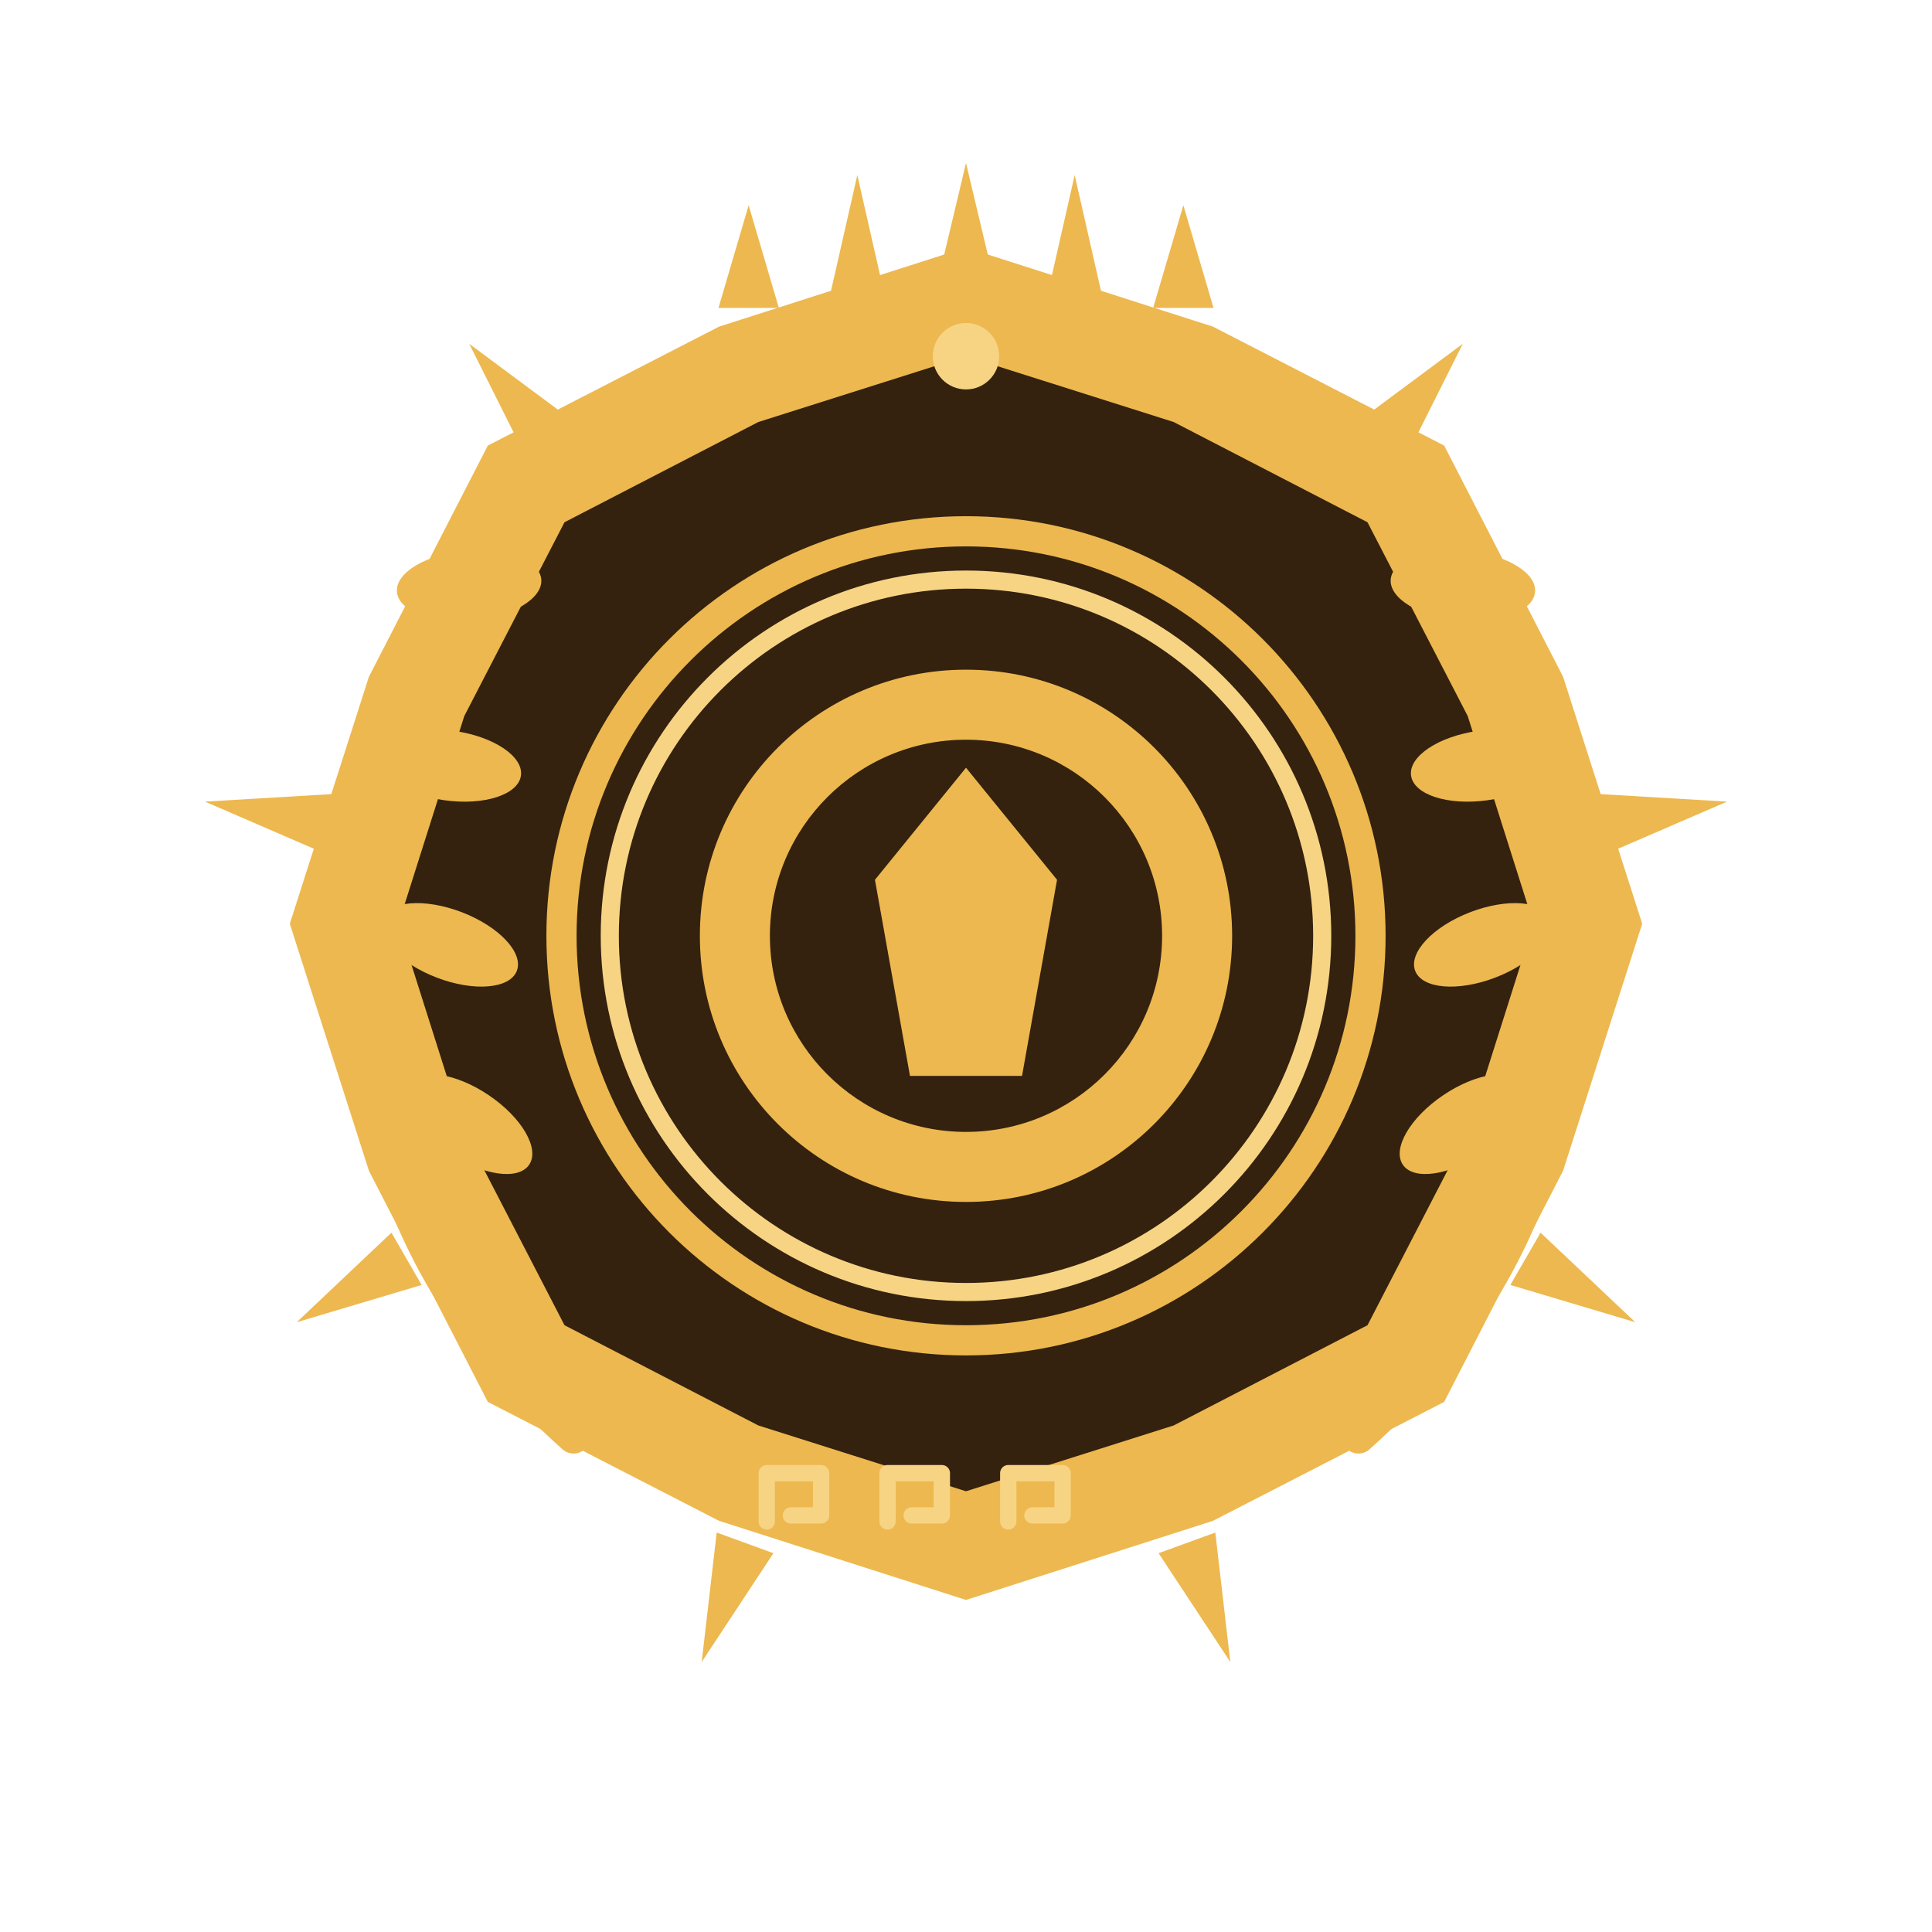
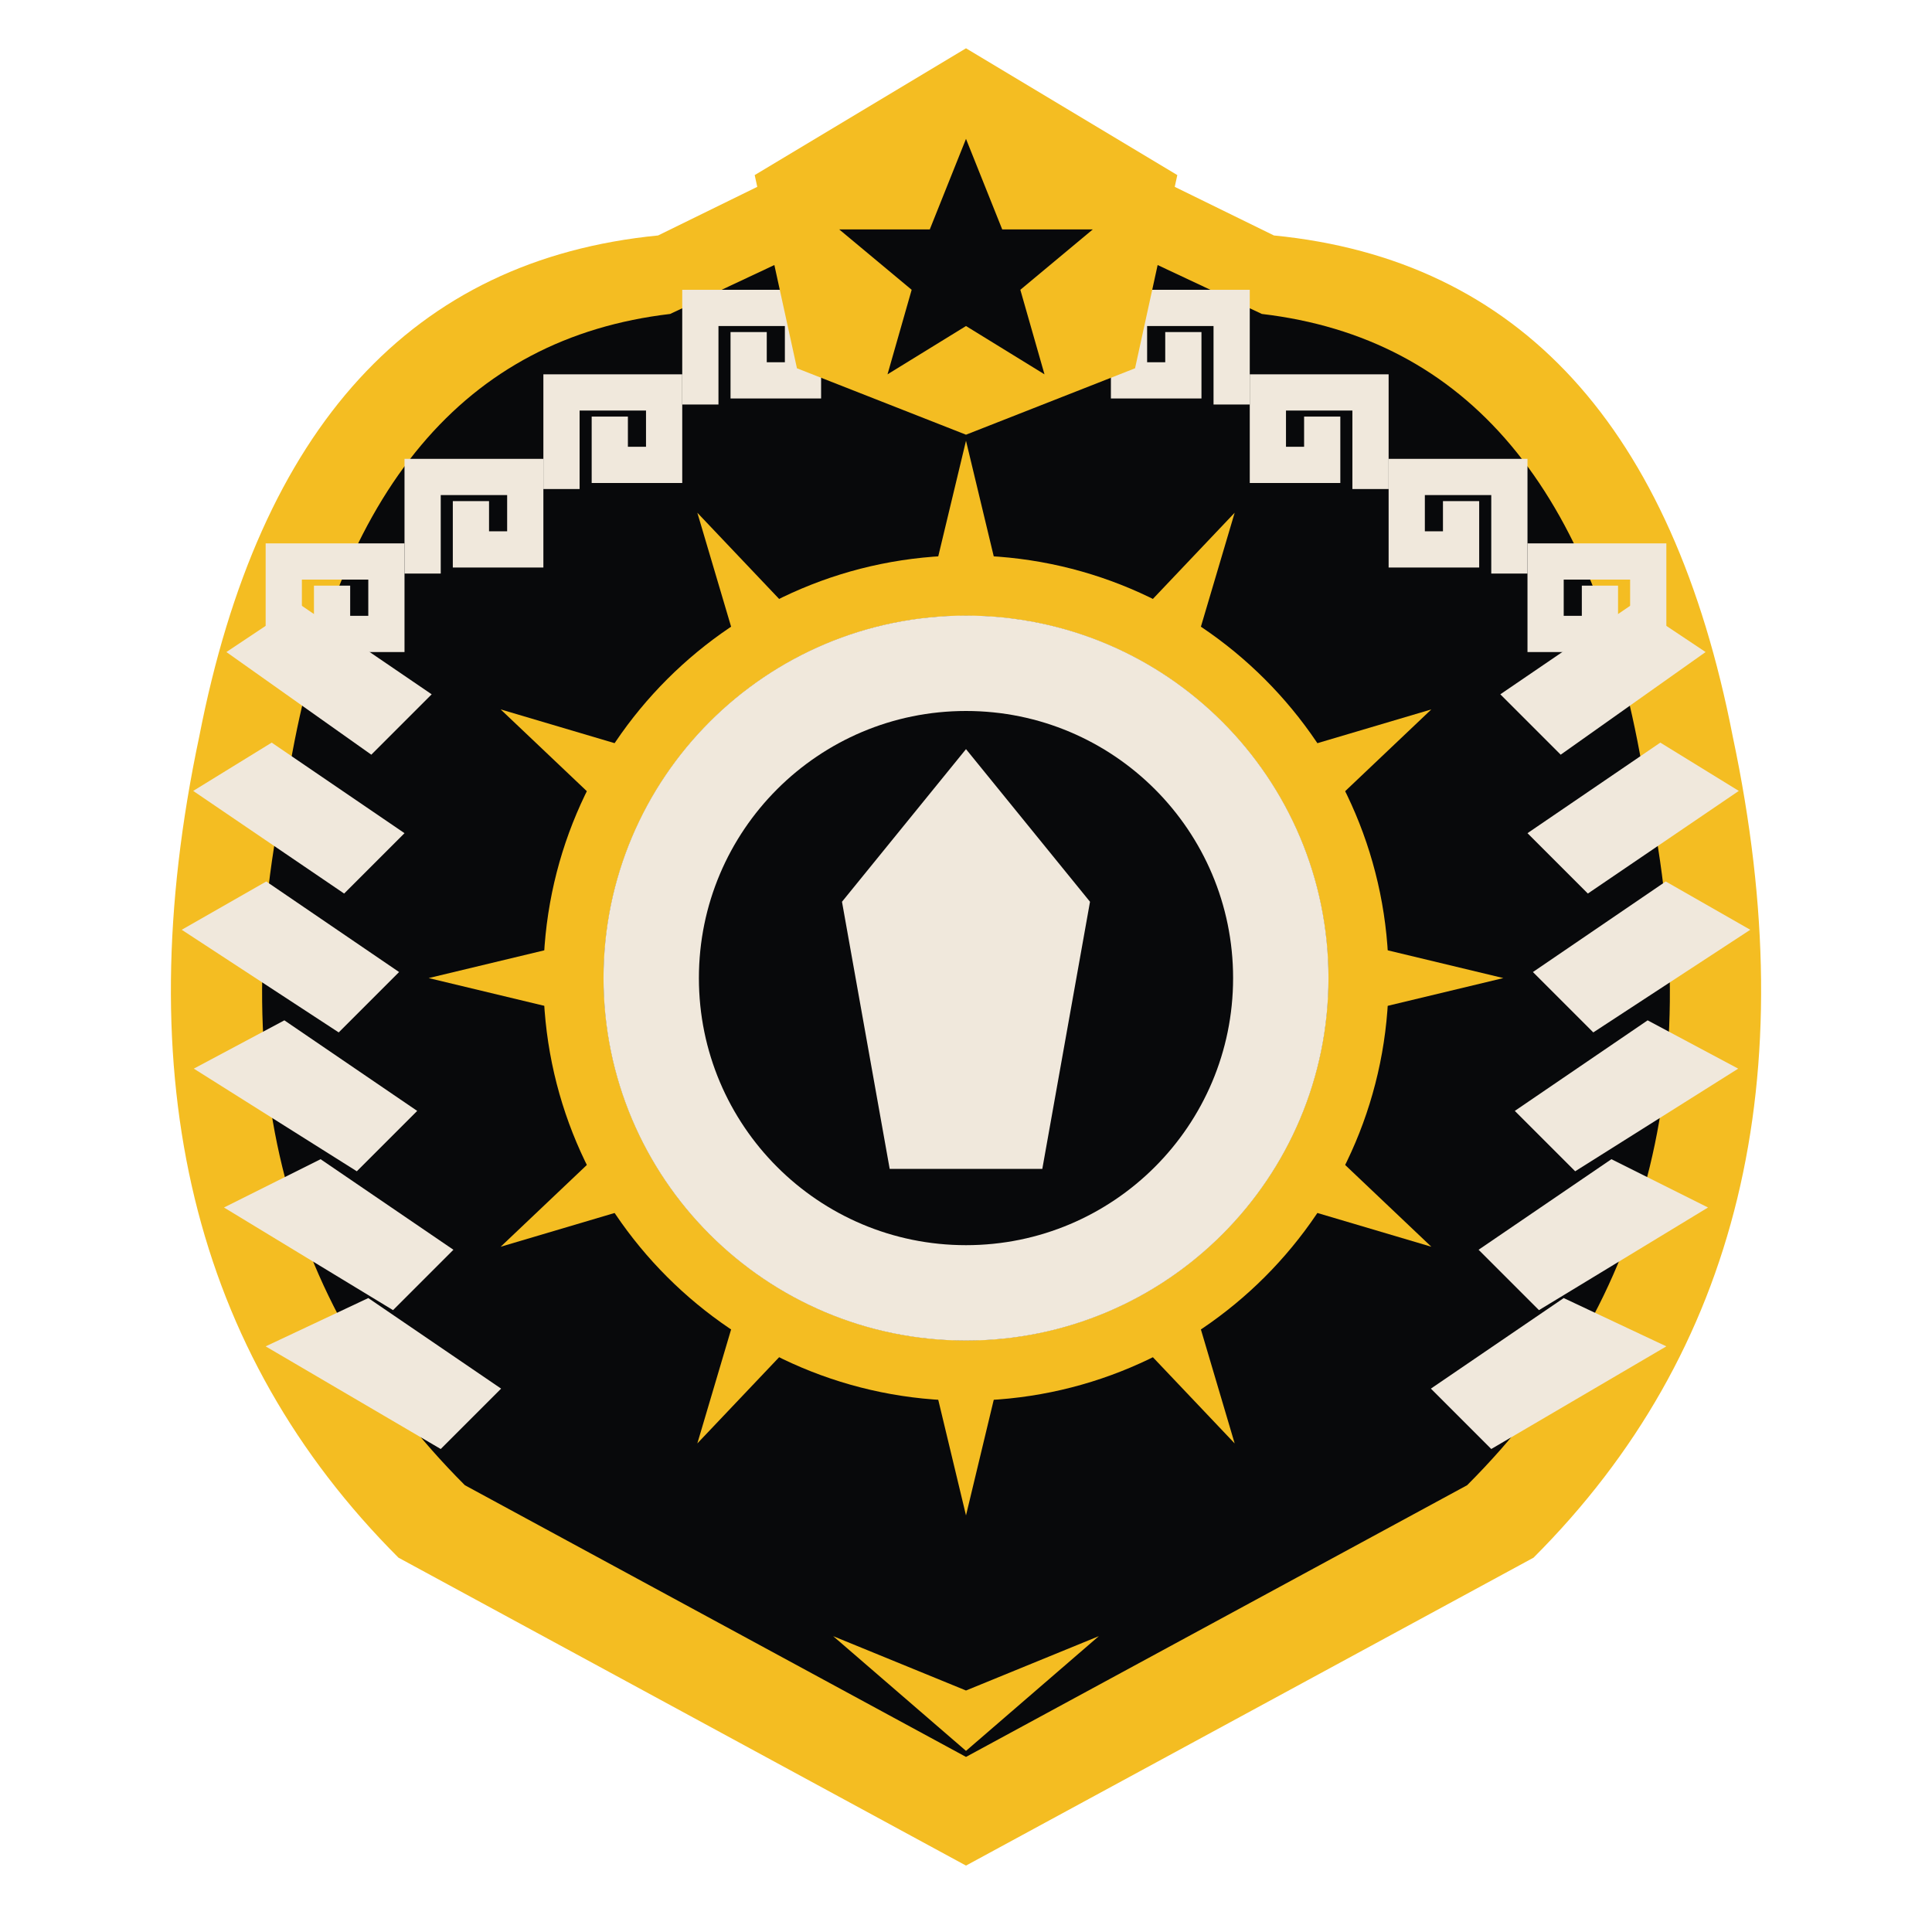
<svg xmlns="http://www.w3.org/2000/svg" width="320" height="320" viewBox="0 0 320 320">
-   <g stroke-linejoin="round" stroke-linecap="round">
-     <g>
-       <path d="M155 48L160 27L165 48Z" fill="#edb84f" transform="rotate(0.0 160 155)" />
-       <path d="M155 48L160 27L165 48Z" fill="#edb84f" transform="rotate(40.0 160 155)" />
-       <path d="M155 48L160 27L165 48Z" fill="#edb84f" transform="rotate(80.0 160 155)" />
-       <path d="M155 48L160 27L165 48Z" fill="#edb84f" transform="rotate(120.0 160 155)" />
-       <path d="M155 48L160 27L165 48Z" fill="#edb84f" transform="rotate(160.0 160 155)" />
-       <path d="M155 48L160 27L165 48Z" fill="#edb84f" transform="rotate(200.0 160 155)" />
-       <path d="M155 48L160 27L165 48Z" fill="#edb84f" transform="rotate(240.0 160 155)" />
-       <path d="M155 48L160 27L165 48Z" fill="#edb84f" transform="rotate(280.0 160 155)" />
-       <path d="M155 48L160 27L165 48Z" fill="#edb84f" transform="rotate(320.0 160 155)" />
+   <g stroke-linecap="square" stroke-linejoin="miter">
+     <path d="M160 14L211 39Q272 45 287 122Q305 207 254 258L160 309L66 258Q15 207 33 122Q48 45 109 39Z" fill="#f4bd22" />
+     <path d="M160 29L209 52Q260 58 272 127Q289 200 243 246L160 291L77 246Q31 200 48 127Q60 58 111 52Z" fill="#08090b" />
+     <path d="M47 106v-13h17v12h-9v-5" fill="none" stroke="#f0e8dc" stroke-width="6" stroke-linecap="square" stroke-linejoin="miter" />
+     <path d="M70 92v-13h17v12h-9v-5" fill="none" stroke="#f0e8dc" stroke-width="6" stroke-linecap="square" stroke-linejoin="miter" />
+     <path d="M93 78v-13h17v12h-9v-5" fill="none" stroke="#f0e8dc" stroke-width="6" stroke-linecap="square" stroke-linejoin="miter" />
+     <path d="M116 64v-13h17v12h-9v-5" fill="none" stroke="#f0e8dc" stroke-width="6" stroke-linecap="square" stroke-linejoin="miter" />
+     <path d="M273 106v-13h-17v12h9v-5" fill="none" stroke="#f0e8dc" stroke-width="6" stroke-linecap="square" stroke-linejoin="miter" />
+     <path d="M250 92v-13h-17v12h9v-5" fill="none" stroke="#f0e8dc" stroke-width="6" stroke-linecap="square" stroke-linejoin="miter" />
+     <path d="M227 78v-13h-17v12h9v-5" fill="none" stroke="#f0e8dc" stroke-width="6" stroke-linecap="square" stroke-linejoin="miter" />
+     <path d="M204 64v-13h-17v12h9v-5" fill="none" stroke="#f0e8dc" stroke-width="6" stroke-linecap="square" stroke-linejoin="miter" />
+     <polygon transform="rotate(0 160 162)" points="160,73 154,98 166,98" fill="#f4bd22" />
+     <polygon transform="rotate(30 160 162)" points="160,73 154,98 166,98" fill="#f4bd22" />
+     <polygon transform="rotate(60 160 162)" points="160,73 154,98 166,98" fill="#f4bd22" />
+     <polygon transform="rotate(90 160 162)" points="160,73 154,98 166,98" fill="#f4bd22" />
+     <polygon transform="rotate(120 160 162)" points="160,73 154,98 166,98" fill="#f4bd22" />
+     <polygon transform="rotate(150 160 162)" points="160,73 154,98 166,98" fill="#f4bd22" />
+     <polygon transform="rotate(180 160 162)" points="160,73 154,98 166,98" fill="#f4bd22" />
+     <polygon transform="rotate(210 160 162)" points="160,73 154,98 166,98" fill="#f4bd22" />
+     <polygon transform="rotate(240 160 162)" points="160,73 154,98 166,98" fill="#f4bd22" />
+     <polygon transform="rotate(270 160 162)" points="160,73 154,98 166,98" fill="#f4bd22" />
+     <polygon transform="rotate(300 160 162)" points="160,73 154,98 166,98" fill="#f4bd22" />
+     <polygon transform="rotate(330 160 162)" points="160,73 154,98 166,98" fill="#f4bd22" />
+     <circle cx="160" cy="162" r="70" fill="#f4bd22" />
+     <circle cx="160" cy="162" r="60" fill="#08090b" />
+     <g transform="translate(160 162) scale(1.58)">
+       <circle r="38" fill="#f0e8dc" />
+       <circle r="28" fill="#08090b" />
+       <path d="M0-24L13-8L8 20H-8L-13-8Z" fill="#f0e8dc" />
    </g>
-     <polygon points="160.0,41.0 200.9,54.1 239.2,73.8 258.9,112.1 272.0,153.0 258.9,193.9 239.2,232.2 200.9,251.9 160.0,265.0 119.1,251.9 80.8,232.2 61.1,193.9 48.0,153.0 61.1,112.1 80.8,73.8 119.1,54.1" fill="#edb84f" />
-     <polygon points="160.0,59.0 194.4,69.9 226.5,86.5 243.1,118.6 254.0,153.0 243.1,187.4 226.5,219.5 194.4,236.1 160.0,247.0 125.6,236.1 93.5,219.5 76.9,187.4 66.0,153.0 76.9,118.6 93.5,86.5 125.6,69.9" fill="#34220f" />
-     <path d="M119.0 51L124.0 34L129.0 51Z" fill="#edb84f" />
-     <path d="M137.0 51L142.0 29L147.0 51Z" fill="#edb84f" />
-     <path d="M155.0 51L160.0 34L165.0 51Z" fill="#edb84f" />
-     <path d="M173.0 51L178.0 29L183.0 51Z" fill="#edb84f" />
-     <path d="M191.0 51L196.0 34L201.0 51Z" fill="#edb84f" />
-     <circle cx="160" cy="59" r="5.5" fill="#f7d484" />
-     <path d="M127 252v-8h9v7h-5" fill="none" stroke="#f7d484" stroke-width="2.7" />
-     <path d="M147 252v-8h9v7h-5" fill="none" stroke="#f7d484" stroke-width="2.7" />
-     <path d="M167 252v-8h9v7h-5" fill="none" stroke="#f7d484" stroke-width="2.7" />
-     <path d="M95 238Q40 189 72 103" stroke="#edb84f" stroke-width="5.5" fill="none" />
-     <ellipse cx="83.0" cy="216.0" rx="12" ry="5.8" fill="#edb84f" transform="rotate(47 83.0 216.0)" />
-     <ellipse cx="77.7" cy="186.2" rx="12" ry="5.8" fill="#edb84f" transform="rotate(34 77.7 186.2)" />
-     <ellipse cx="74.4" cy="156.5" rx="12" ry="5.8" fill="#edb84f" transform="rotate(21 74.4 156.5)" />
-     <ellipse cx="74.4" cy="126.8" rx="12" ry="5.8" fill="#edb84f" transform="rotate(8 74.4 126.8)" />
-     <ellipse cx="77.7" cy="97.0" rx="12" ry="5.8" fill="#edb84f" transform="rotate(-5 77.7 97.0)" />
-     <path d="M225 238Q280 189 248 103" stroke="#edb84f" stroke-width="5.5" fill="none" />
-     <ellipse cx="237.0" cy="216.0" rx="12" ry="5.8" fill="#edb84f" transform="rotate(-47 237.0 216.0)" />
-     <ellipse cx="242.3" cy="186.2" rx="12" ry="5.8" fill="#edb84f" transform="rotate(-34 242.3 186.2)" />
-     <ellipse cx="245.6" cy="156.5" rx="12" ry="5.8" fill="#edb84f" transform="rotate(-21 245.6 156.5)" />
-     <ellipse cx="245.6" cy="126.8" rx="12" ry="5.8" fill="#edb84f" transform="rotate(-8 245.6 126.8)" />
-     <ellipse cx="242.3" cy="97.0" rx="12" ry="5.8" fill="#edb84f" transform="rotate(5 242.3 97.0)" />
-     <circle cx="160" cy="155" r="67" fill="#34220f" stroke="#edb84f" stroke-width="5" />
-     <circle cx="160" cy="155" r="59" fill="none" stroke="#f7d484" stroke-width="3" />
-     <g transform="translate(160 155) scale(1.16)">
-       <circle r="38" fill="#edb84f" />
-       <circle r="28" fill="#34220f" />
-       <path d="M0-24L13-8L8 20H-8L-13-8Z" fill="#edb84f" />
-     </g>
+     <polygon points="73.0,240 44.0,223 61.0,215 83.0,230" fill="#f0e8dc" />
+     <polygon points="65.1,217 37.1,200 53.1,192 75.1,207" fill="#f0e8dc" />
+     <polygon points="59.1,194 32.1,177 47.1,169 69.1,184" fill="#f0e8dc" />
+     <polygon points="56.1,171 30.1,154 44.1,146 66.1,161" fill="#f0e8dc" />
+     <polygon points="57.0,148 32.0,131 45.0,123 67.0,138" fill="#f0e8dc" />
+     <polygon points="61.5,125 37.5,108 49.5,100 71.5,115" fill="#f0e8dc" />
+     <polygon points="247.0,240 276.0,223 259.0,215 237.0,230" fill="#f0e8dc" />
+     <polygon points="254.9,217 282.9,200 266.9,192 244.9,207" fill="#f0e8dc" />
+     <polygon points="260.9,194 287.9,177 272.9,169 250.9,184" fill="#f0e8dc" />
+     <polygon points="263.9,171 289.9,154 275.9,146 253.9,161" fill="#f0e8dc" />
+     <polygon points="263.0,148 288.0,131 275.0,123 253.0,138" fill="#f0e8dc" />
+     <polygon points="258.5,125 282.5,108 270.5,100 248.5,115" fill="#f0e8dc" />
+     <path d="M125 29L160 8L195 29L188 61L160 72L132 61Z" fill="#f4bd22" />
+     <path d="M160 23L166 38L181 38L169 48L173 62L160 54L147 62L151 48L139 38L154 38Z" fill="#08090b" />
+     <path d="M138 271L160 290L182 271L160 280Z" fill="#f4bd22" />
  </g>
</svg>
